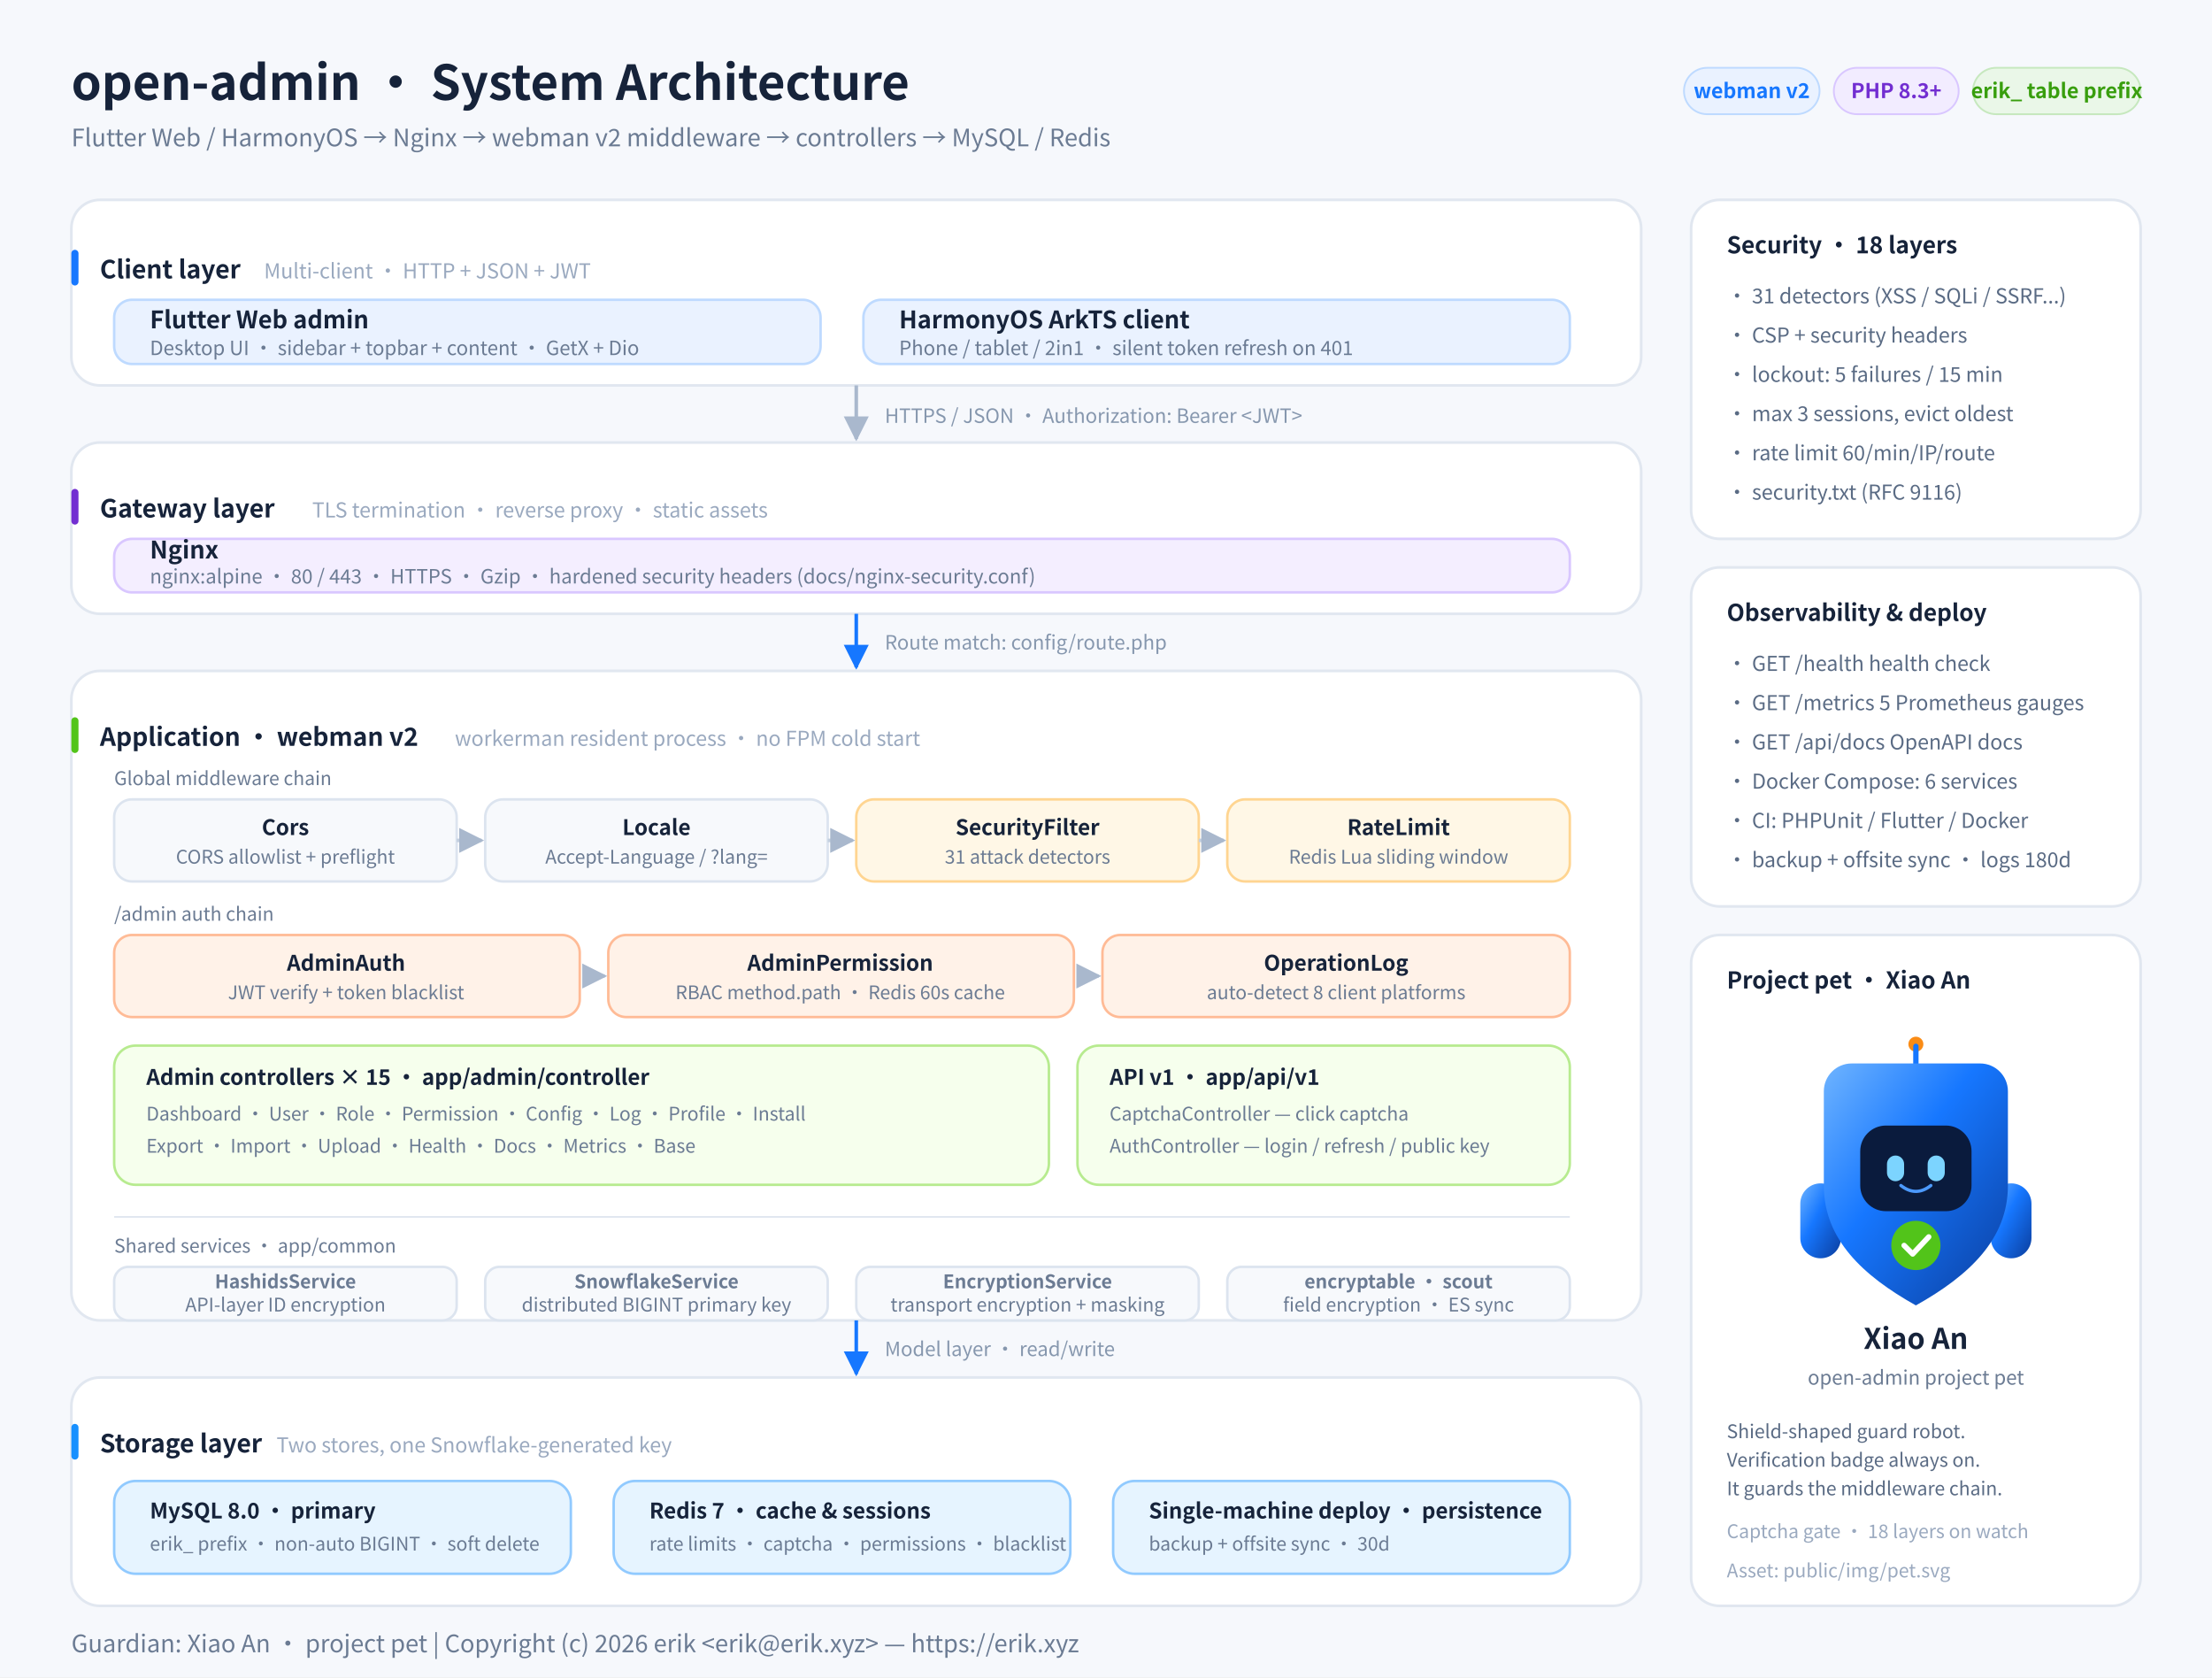
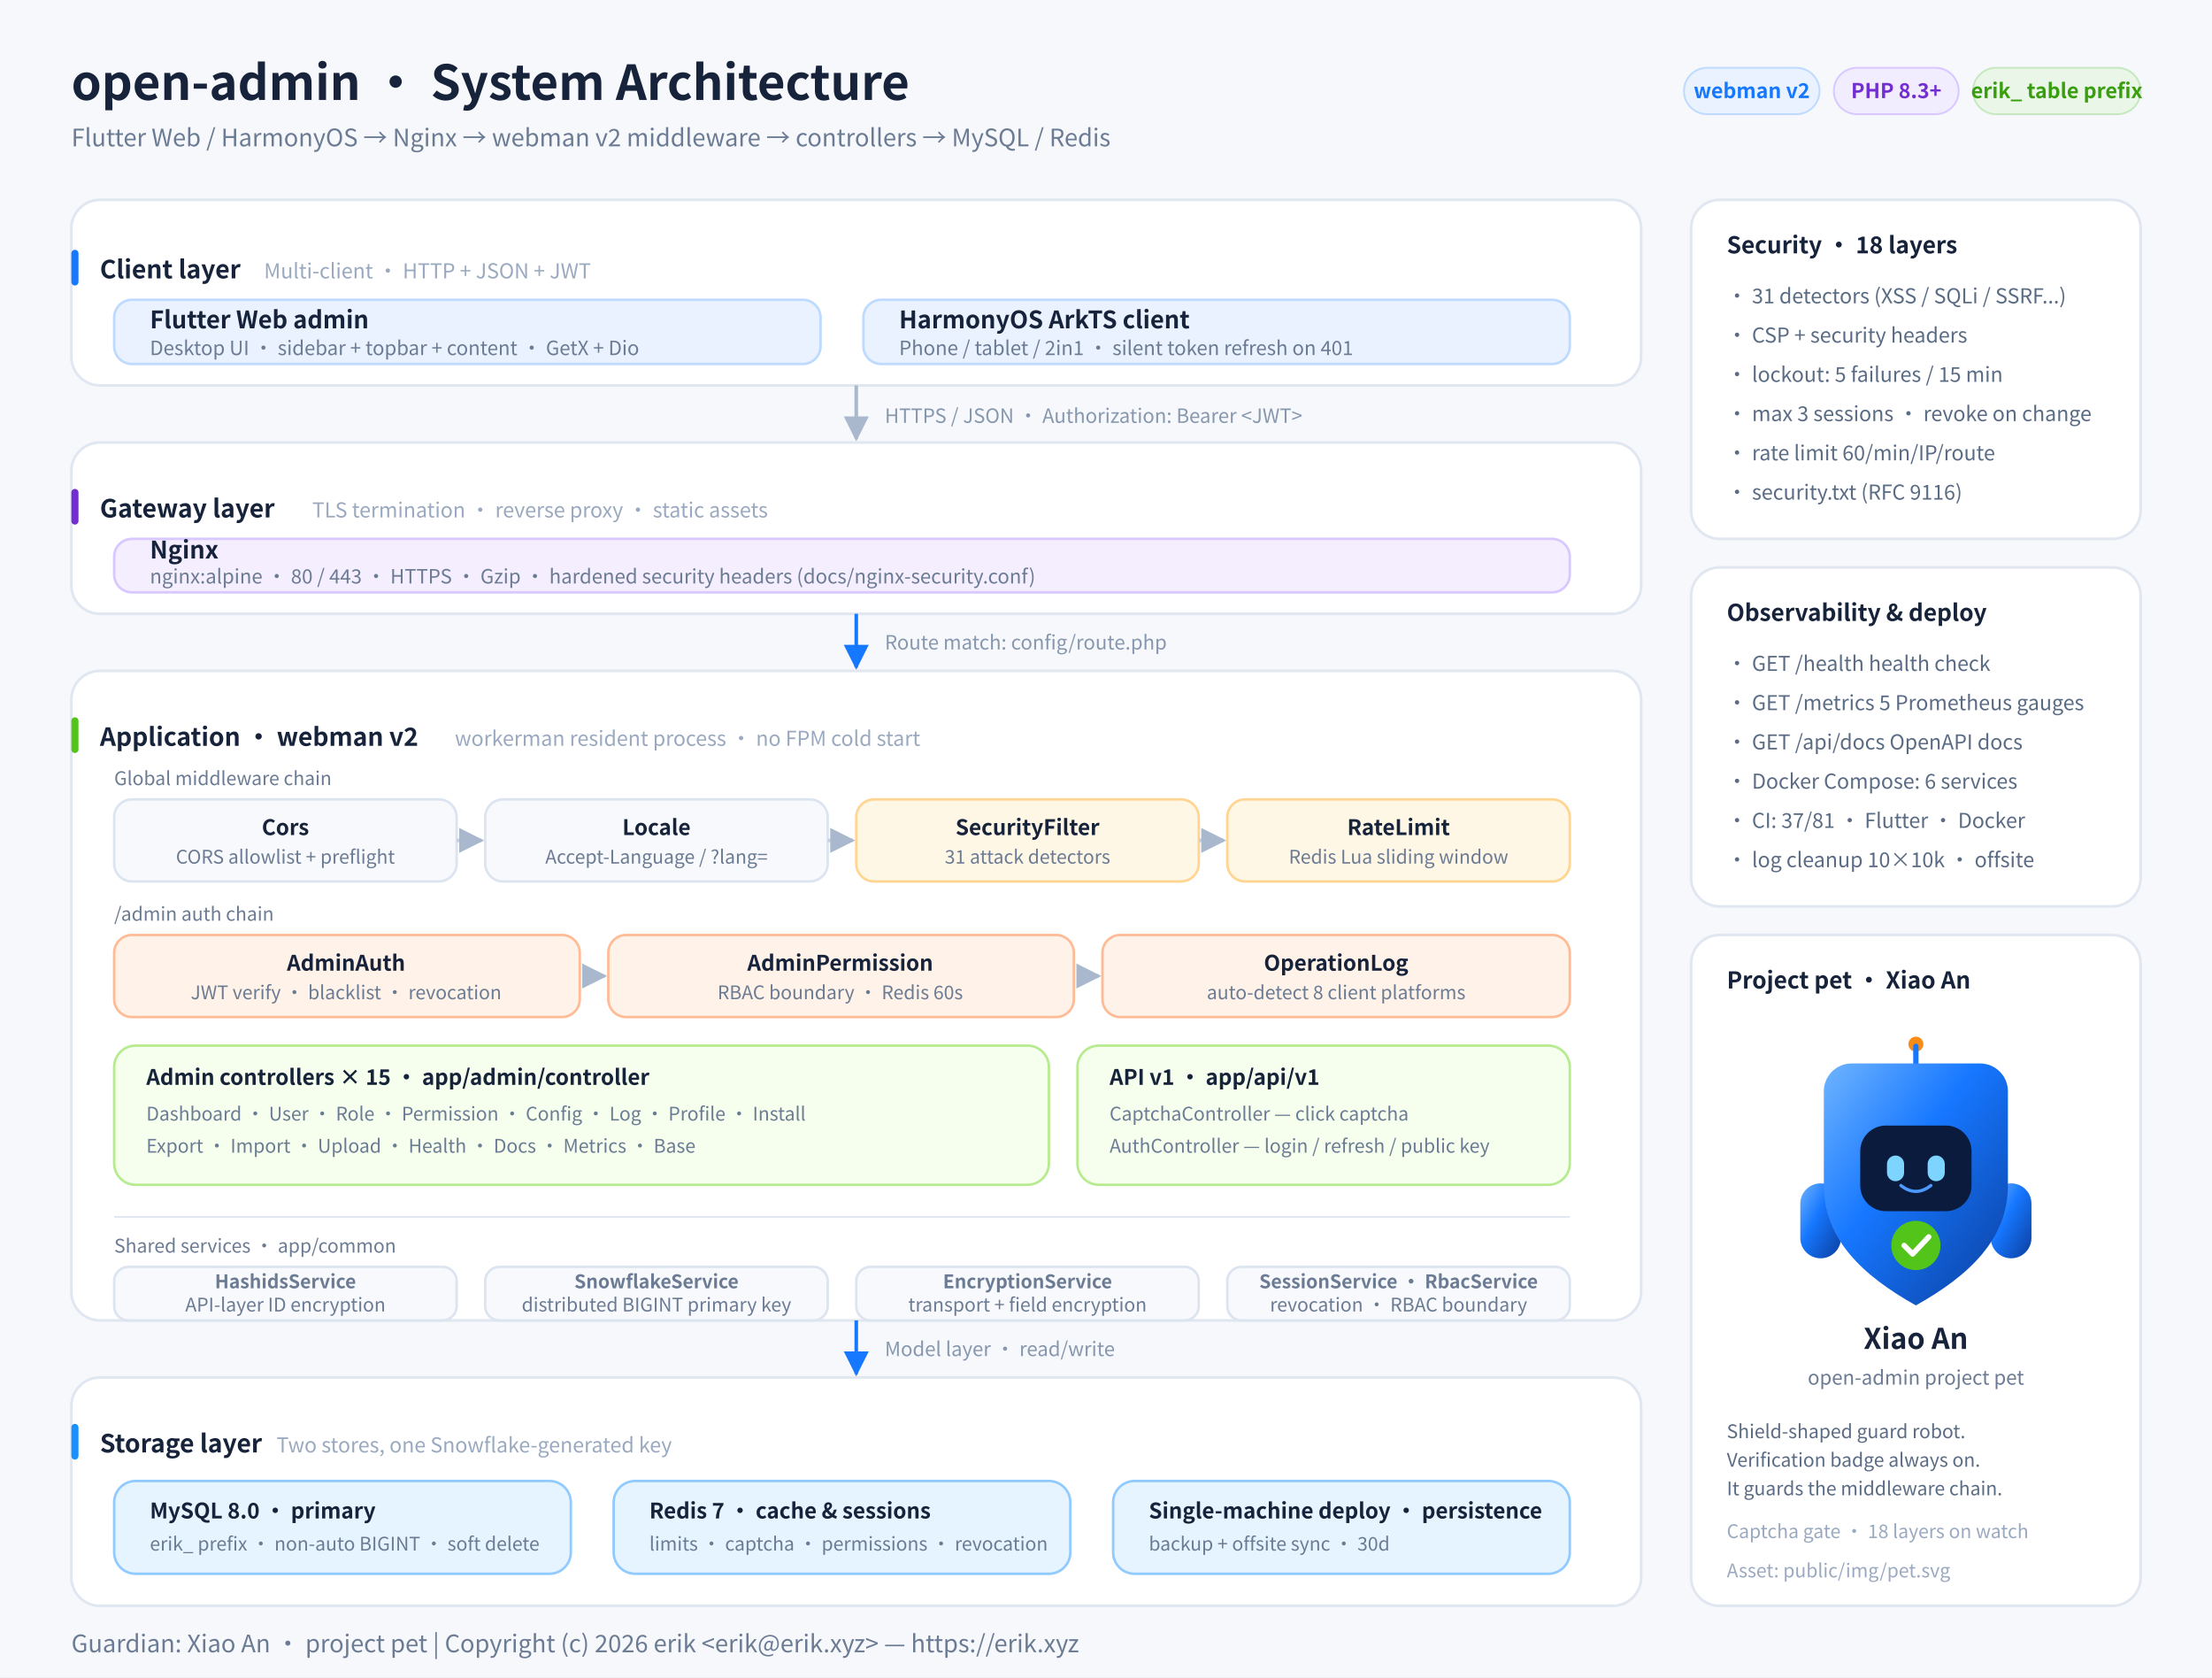
<svg xmlns="http://www.w3.org/2000/svg" viewBox="0 0 1240 940" width="1240" height="940" role="img" aria-label="open-admin system architecture diagram">
  <defs>
    <marker id="arw" viewBox="0 0 10 10" refX="9" refY="5" markerWidth="7" markerHeight="7" orient="auto-start-reverse">
      <path d="M 0 0 L 10 5 L 0 10 z" fill="#A9B8CD" />
    </marker>
    <marker id="arwBlue" viewBox="0 0 10 10" refX="9" refY="5" markerWidth="7" markerHeight="7" orient="auto-start-reverse">
      <path d="M 0 0 L 10 5 L 0 10 z" fill="#1677FF" />
    </marker>
    <linearGradient id="shieldGrad" x1="0" y1="0" x2="1" y2="1">
      <stop offset="0" stop-color="#6FB4FF" />
      <stop offset="0.42" stop-color="#1677FF" />
      <stop offset="1" stop-color="#0B3E9E" />
    </linearGradient>
    <style>
      text { font-family: system-ui, -apple-system, "PingFang SC", "Microsoft YaHei", "Noto Sans CJK SC", "Segoe UI", sans-serif; }
      .t1 { font-size: 27px; font-weight: 700; fill: #16233A; }
      .t2 { font-size: 13.5px; fill: #6B7B93; }
      .bandName { font-size: 14px; font-weight: 700; fill: #16233A; }
      .bandHint { font-size: 11.5px; fill: #9AA9BF; }
      .nTitle { font-size: 13.5px; font-weight: 600; fill: #16233A; }
      .nSub { font-size: 11px; fill: #6B7B93; }
      .chipT { font-size: 12px; font-weight: 600; fill: #16233A; }
      .chipS { font-size: 10.5px; fill: #6B7B93; }
      .railT { font-size: 13px; font-weight: 700; fill: #16233A; }
      .railI { font-size: 11.5px; fill: #5A6B84; }
      .flow { font-size: 11px; fill: #8697AE; }
      .band { fill: #FFFFFF; stroke: #E1E7F0; stroke-width: 1.5; }
      .railCard { fill: #FFFFFF; stroke: #E1E7F0; stroke-width: 1.5; }
      .node { stroke-width: 1.4; }
      .ctr { text-anchor: middle; }
    </style>
  </defs>
  <rect width="1240" height="940" fill="#F6F8FC" />
  <text class="t1" x="40" y="56">open-admin · System Architecture</text>
  <text class="t2" x="40" y="82">Flutter Web / HarmonyOS → Nginx → webman v2 middleware → controllers → MySQL / Redis</text>
  <g font-size="11.5" font-weight="600">
    <rect x="944" y="38" width="76" height="26" rx="13" fill="#EAF2FF" stroke="#BEDAFF" />
    <text x="982" y="55" class="ctr" fill="#1677FF">webman v2</text>
    <rect x="1028" y="38" width="70" height="26" rx="13" fill="#F2ECFF" stroke="#D9C7FF" />
    <text x="1063" y="55" class="ctr" fill="#722ED1">PHP 8.3+</text>
    <rect x="1106" y="38" width="94" height="26" rx="13" fill="#EAF7E8" stroke="#C6E8BE" />
    <text x="1153" y="55" class="ctr" fill="#389E0D">erik_ table prefix</text>
  </g>
  <rect class="band" x="40" y="112" width="880" height="104" rx="16" />
  <rect x="40" y="140" width="4" height="20" rx="2" fill="#1677FF" />
  <text class="bandName" x="56" y="156">Client layer</text>
  <text class="bandHint" x="148" y="156">Multi-client · HTTP + JSON + JWT</text>
  <rect class="node" x="64" y="168" width="396" height="36" rx="10" fill="#EAF2FF" stroke="#BEDAFF" />
  <text class="nTitle" x="84" y="184">Flutter Web admin</text>
  <text class="nSub" x="84" y="199">Desktop UI · sidebar + topbar + content · GetX + Dio</text>
  <rect class="node" x="484" y="168" width="396" height="36" rx="10" fill="#EAF2FF" stroke="#BEDAFF" />
  <text class="nTitle" x="504" y="184">HarmonyOS ArkTS client</text>
  <text class="nSub" x="504" y="199">Phone / tablet / 2in1 · silent token refresh on 401</text>
  <path d="M 480 216 L 480 246" stroke="#A9B8CD" stroke-width="2" fill="none" marker-end="url(#arw)" />
  <text class="flow" x="496" y="237">HTTPS / JSON · Authorization: Bearer &lt;JWT&gt;</text>
  <rect class="band" x="40" y="248" width="880" height="96" rx="16" />
  <rect x="40" y="274" width="4" height="20" rx="2" fill="#722ED1" />
  <text class="bandName" x="56" y="290">Gateway layer</text>
  <text class="bandHint" x="175" y="290">TLS termination · reverse proxy · static assets</text>
  <rect class="node" x="64" y="302" width="816" height="30" rx="10" fill="#F4EEFF" stroke="#D9C7FF" />
  <text class="nTitle" x="84" y="313" fill="#531DAB" font-size="12.5">Nginx</text>
  <text class="nSub" x="84" y="327">nginx:alpine · 80 / 443 · HTTPS · Gzip · hardened security headers (docs/nginx-security.conf)</text>
  <path d="M 480 344 L 480 374" stroke="#1677FF" stroke-width="2" fill="none" marker-end="url(#arwBlue)" />
  <text class="flow" x="496" y="364">Route match: config/route.php</text>
  <rect class="band" x="40" y="376" width="880" height="364" rx="16" stroke="#BEDAFF" />
  <rect x="40" y="402" width="4" height="20" rx="2" fill="#52C41A" />
  <text class="bandName" x="56" y="418" fill="#1677FF">Application · webman v2</text>
  <text class="bandHint" x="255" y="418">workerman resident process · no FPM cold start</text>
  <text class="chipS" x="64" y="440" font-size="11">Global middleware chain</text>
  <rect class="node" x="64" y="448" width="192" height="46" rx="10" fill="#F7F9FC" stroke="#DCE4EF" />
  <text class="chipT ctr" x="160" y="468">Cors</text>
  <text class="chipS ctr" x="160" y="484">CORS allowlist + preflight</text>
  <rect class="node" x="272" y="448" width="192" height="46" rx="10" fill="#F7F9FC" stroke="#DCE4EF" />
  <text class="chipT ctr" x="368" y="468">Locale</text>
  <text class="chipS ctr" x="368" y="484">Accept-Language / ?lang=</text>
  <rect class="node" x="480" y="448" width="192" height="46" rx="10" fill="#FFF7E6" stroke="#FFD591" />
  <text class="chipT ctr" x="576" y="468" fill="#AD4E00">SecurityFilter</text>
  <text class="chipS ctr" x="576" y="484">31 attack detectors</text>
  <rect class="node" x="688" y="448" width="192" height="46" rx="10" fill="#FFF7E6" stroke="#FFD591" />
  <text class="chipT ctr" x="784" y="468" fill="#AD4E00">RateLimit</text>
  <text class="chipS ctr" x="784" y="484">Redis Lua sliding window</text>
  <path d="M 256 471 L 270 471" stroke="#C4D0E0" stroke-width="2" marker-end="url(#arw)" />
  <path d="M 464 471 L 478 471" stroke="#C4D0E0" stroke-width="2" marker-end="url(#arw)" />
  <path d="M 672 471 L 686 471" stroke="#C4D0E0" stroke-width="2" marker-end="url(#arw)" />
  <text class="chipS" x="64" y="516" font-size="11">/admin auth chain</text>
  <rect class="node" x="64" y="524" width="261" height="46" rx="10" fill="#FFF2E8" stroke="#FFBB96" />
  <text class="chipT ctr" x="194" y="544" fill="#AD4E00">AdminAuth</text>
-   <text class="chipS ctr" x="194" y="560">JWT verify + token blacklist</text>
+   <text class="chipS ctr" x="194" y="560">JWT verify · blacklist · revocation</text>
  <rect class="node" x="341" y="524" width="261" height="46" rx="10" fill="#FFF2E8" stroke="#FFBB96" />
  <text class="chipT ctr" x="471" y="544" fill="#AD4E00">AdminPermission</text>
-   <text class="chipS ctr" x="471" y="560">RBAC method.path · Redis 60s cache</text>
+   <text class="chipS ctr" x="471" y="560">RBAC boundary · Redis 60s</text>
  <rect class="node" x="618" y="524" width="262" height="46" rx="10" fill="#FFF2E8" stroke="#FFBB96" />
  <text class="chipT ctr" x="749" y="544" fill="#AD4E00">OperationLog</text>
  <text class="chipS ctr" x="749" y="560">auto-detect 8 client platforms</text>
  <path d="M 327 547 L 339 547" stroke="#C4D0E0" stroke-width="2" marker-end="url(#arw)" />
  <path d="M 604 547 L 616 547" stroke="#C4D0E0" stroke-width="2" marker-end="url(#arw)" />
  <rect class="node" x="64" y="586" width="524" height="78" rx="12" fill="#F6FFED" stroke="#B7EB8F" />
  <text class="chipT" x="82" y="608" fill="#389E0D">Admin controllers × 15 · app/admin/controller</text>
  <text class="chipS" x="82" y="628">Dashboard · User · Role · Permission · Config · Log · Profile · Install</text>
  <text class="chipS" x="82" y="646">Export · Import · Upload · Health · Docs · Metrics · Base</text>
  <rect class="node" x="604" y="586" width="276" height="78" rx="12" fill="#F6FFED" stroke="#B7EB8F" />
  <text class="chipT" x="622" y="608" fill="#389E0D">API v1 · app/api/v1</text>
  <text class="chipS" x="622" y="628">CaptchaController — click captcha</text>
  <text class="chipS" x="622" y="646">AuthController — login / refresh / public key</text>
  <line x1="64" y1="682" x2="880" y2="682" stroke="#E1E7F0" stroke-width="1" />
  <text class="chipS" x="64" y="702" font-size="11">Shared services · app/common</text>
  <rect class="node" x="64" y="710" width="192" height="30" rx="8" fill="#F7F9FC" stroke="#DCE4EF" />
  <text class="chipS ctr" x="160" y="722" font-size="11.5" fill="#16233A" font-weight="600">HashidsService</text>
  <text class="chipS ctr" x="160" y="735">API-layer ID encryption</text>
  <rect class="node" x="272" y="710" width="192" height="30" rx="8" fill="#F7F9FC" stroke="#DCE4EF" />
  <text class="chipS ctr" x="368" y="722" font-size="11.5" fill="#16233A" font-weight="600">SnowflakeService</text>
  <text class="chipS ctr" x="368" y="735">distributed BIGINT primary key</text>
  <rect class="node" x="480" y="710" width="192" height="30" rx="8" fill="#F7F9FC" stroke="#DCE4EF" />
  <text class="chipS ctr" x="576" y="722" font-size="11.5" fill="#16233A" font-weight="600">EncryptionService</text>
-   <text class="chipS ctr" x="576" y="735">transport encryption + masking</text>
+   <text class="chipS ctr" x="576" y="735">transport + field encryption</text>
  <rect class="node" x="688" y="710" width="192" height="30" rx="8" fill="#F7F9FC" stroke="#DCE4EF" />
-   <text class="chipS ctr" x="784" y="722" font-size="11.5" fill="#16233A" font-weight="600">encryptable · scout</text>
-   <text class="chipS ctr" x="784" y="735">field encryption · ES sync</text>
+   <text class="chipS ctr" x="784" y="722" font-size="11.5" fill="#16233A" font-weight="600">SessionService · RbacService</text>
+   <text class="chipS ctr" x="784" y="735">revocation · RBAC boundary</text>
  <path d="M 480 740 L 480 770" stroke="#1677FF" stroke-width="2" fill="none" marker-end="url(#arwBlue)" />
  <text class="flow" x="496" y="760">Model layer · read/write</text>
  <rect class="band" x="40" y="772" width="880" height="128" rx="16" />
  <rect x="40" y="798" width="4" height="20" rx="2" fill="#1890FF" />
  <text class="bandName" x="56" y="814">Storage layer</text>
  <text class="bandHint" x="155" y="814">Two stores, one Snowflake-generated key</text>
  <rect class="node" x="64" y="830" width="256" height="52" rx="12" fill="#E6F4FF" stroke="#91CAFF" />
  <text class="chipT" x="84" y="851">MySQL 8.0 · primary</text>
  <text class="chipS" x="84" y="869">erik_ prefix · non-auto BIGINT · soft delete</text>
  <rect class="node" x="344" y="830" width="256" height="52" rx="12" fill="#E6F4FF" stroke="#91CAFF" />
  <text class="chipT" x="364" y="851">Redis 7 · cache &amp; sessions</text>
-   <text class="chipS" x="364" y="869">rate limits · captcha · permissions · blacklist</text>
+   <text class="chipS" x="364" y="869">limits · captcha · permissions · revocation</text>
  <rect class="node" x="624" y="830" width="256" height="52" rx="12" fill="#E6F4FF" stroke="#91CAFF" />
  <text class="chipT" x="644" y="851">Single-machine deploy · persistence</text>
  <text class="chipS" x="644" y="869">backup + offsite sync · 30d</text>
  <rect class="railCard" x="948" y="112" width="252" height="190" rx="16" />
  <text class="railT" x="968" y="142">Security · 18 layers</text>
  <g class="railI">
    <text x="968" y="170">· 31 detectors (XSS / SQLi / SSRF...)</text>
    <text x="968" y="192">· CSP + security headers</text>
    <text x="968" y="214">· lockout: 5 failures / 15 min</text>
-     <text x="968" y="236">· max 3 sessions, evict oldest</text>
+     <text x="968" y="236">· max 3 sessions · revoke on change</text>
    <text x="968" y="258">· rate limit 60/min/IP/route</text>
    <text x="968" y="280">· security.txt (RFC 9116)</text>
  </g>
  <rect class="railCard" x="948" y="318" width="252" height="190" rx="16" />
  <text class="railT" x="968" y="348">Observability &amp; deploy</text>
  <g class="railI">
    <text x="968" y="376">· GET /health health check</text>
    <text x="968" y="398">· GET /metrics 5 Prometheus gauges</text>
    <text x="968" y="420">· GET /api/docs OpenAPI docs</text>
    <text x="968" y="442">· Docker Compose: 6 services</text>
-     <text x="968" y="464">· CI: PHPUnit / Flutter / Docker</text>
-     <text x="968" y="486">· backup + offsite sync · logs 180d</text>
+     <text x="968" y="464">· CI: 37/81 · Flutter · Docker</text>
+     <text x="968" y="486">· log cleanup 10×10k · offsite</text>
  </g>
  <rect class="railCard" x="948" y="524" width="252" height="376" rx="16" stroke="#BEDAFF" />
  <text class="railT" x="968" y="554">Project pet · Xiao An</text>
  <g transform="translate(1002 568.4) scale(0.6)">
    <circle cx="120" cy="28" r="7" fill="#FA8C16" />
    <line x1="120" y1="48" x2="120" y2="30" stroke="#1677FF" stroke-width="5" stroke-linecap="round" />
    <rect x="12" y="158" width="38" height="70" rx="19" fill="url(#shieldGrad)" />
    <rect x="190" y="158" width="38" height="70" rx="19" fill="url(#shieldGrad)" />
    <path d="M 60 46 H 180 A 26 26 0 0 1 206 72 V 160 C 206 210 170 244 120 272              C 70 244 34 210 34 160 V 72 A 26 26 0 0 1 60 46 Z" fill="url(#shieldGrad)" />
    <rect x="68" y="104" width="104" height="80" rx="24" fill="#0A1B3D" />
    <rect x="93" y="132" width="16" height="24" rx="8" fill="#7CD4FF" />
    <rect x="131" y="132" width="16" height="24" rx="8" fill="#7CD4FF" />
    <path d="M 106 160 Q 120 171 134 160" fill="none" stroke="#4C9AFF" stroke-width="3" stroke-linecap="round" />
    <circle cx="120" cy="216" r="23" fill="#52C41A" />
    <path d="M 109 216 l 8 8 l 15 -16" fill="none" stroke="#FFFFFF" stroke-width="5" stroke-linecap="round" stroke-linejoin="round" />
  </g>
  <text x="1074" y="756" class="ctr" font-size="16" font-weight="700" fill="#16233A">Xiao An</text>
  <text x="1074" y="776" class="ctr" font-size="11" fill="#6B7B93">open-admin project pet</text>
  <text x="968" y="806" font-size="10.5" fill="#5A6B84">Shield-shaped guard robot.</text>
  <text x="968" y="822" font-size="10.5" fill="#5A6B84">Verification badge always on.</text>
  <text x="968" y="838" font-size="10.5" fill="#5A6B84">It guards the middleware chain.</text>
  <text x="968" y="862" font-size="10.5" fill="#9AA9BF">Captcha gate · 18 layers on watch</text>
  <text x="968" y="884" font-size="10.5" fill="#9AA9BF">Asset: public/img/pet.svg</text>
  <text class="t2" x="40" y="926" font-size="11.5">
    Guardian: Xiao An · project pet | Copyright (c) 2026 erik &lt;erik@erik.xyz&gt; — https://erik.xyz
  </text>
</svg>
